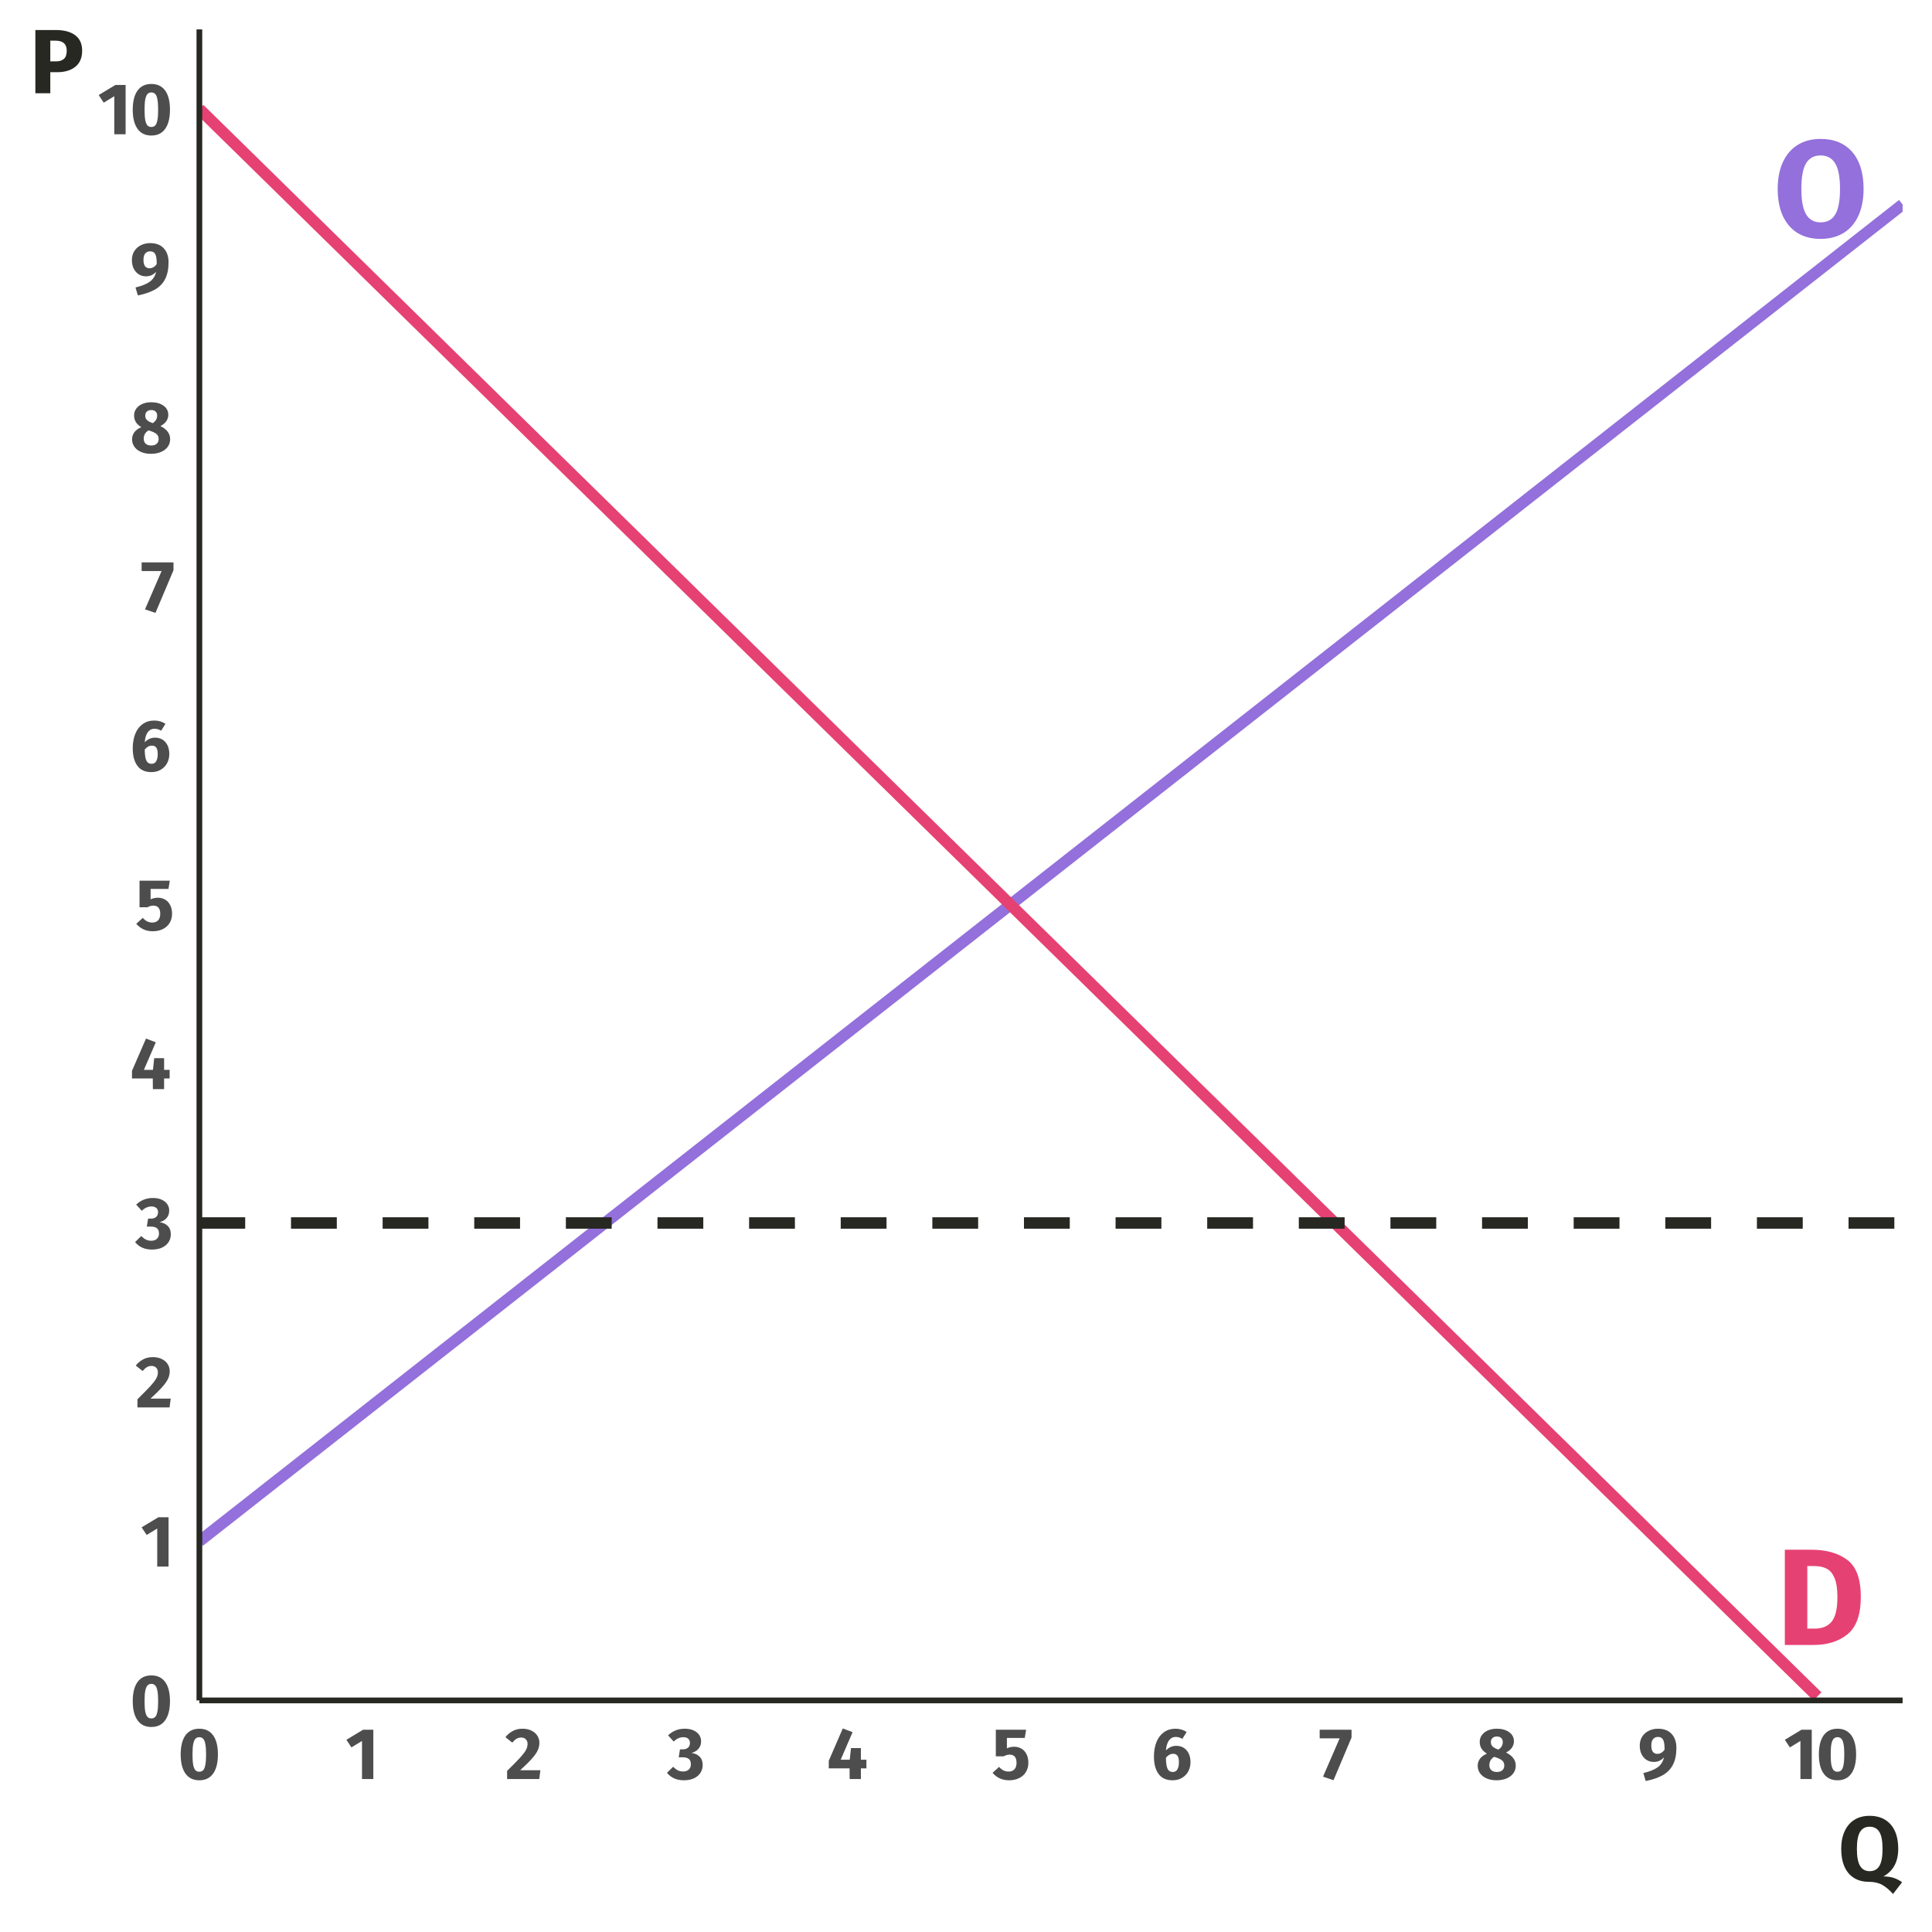
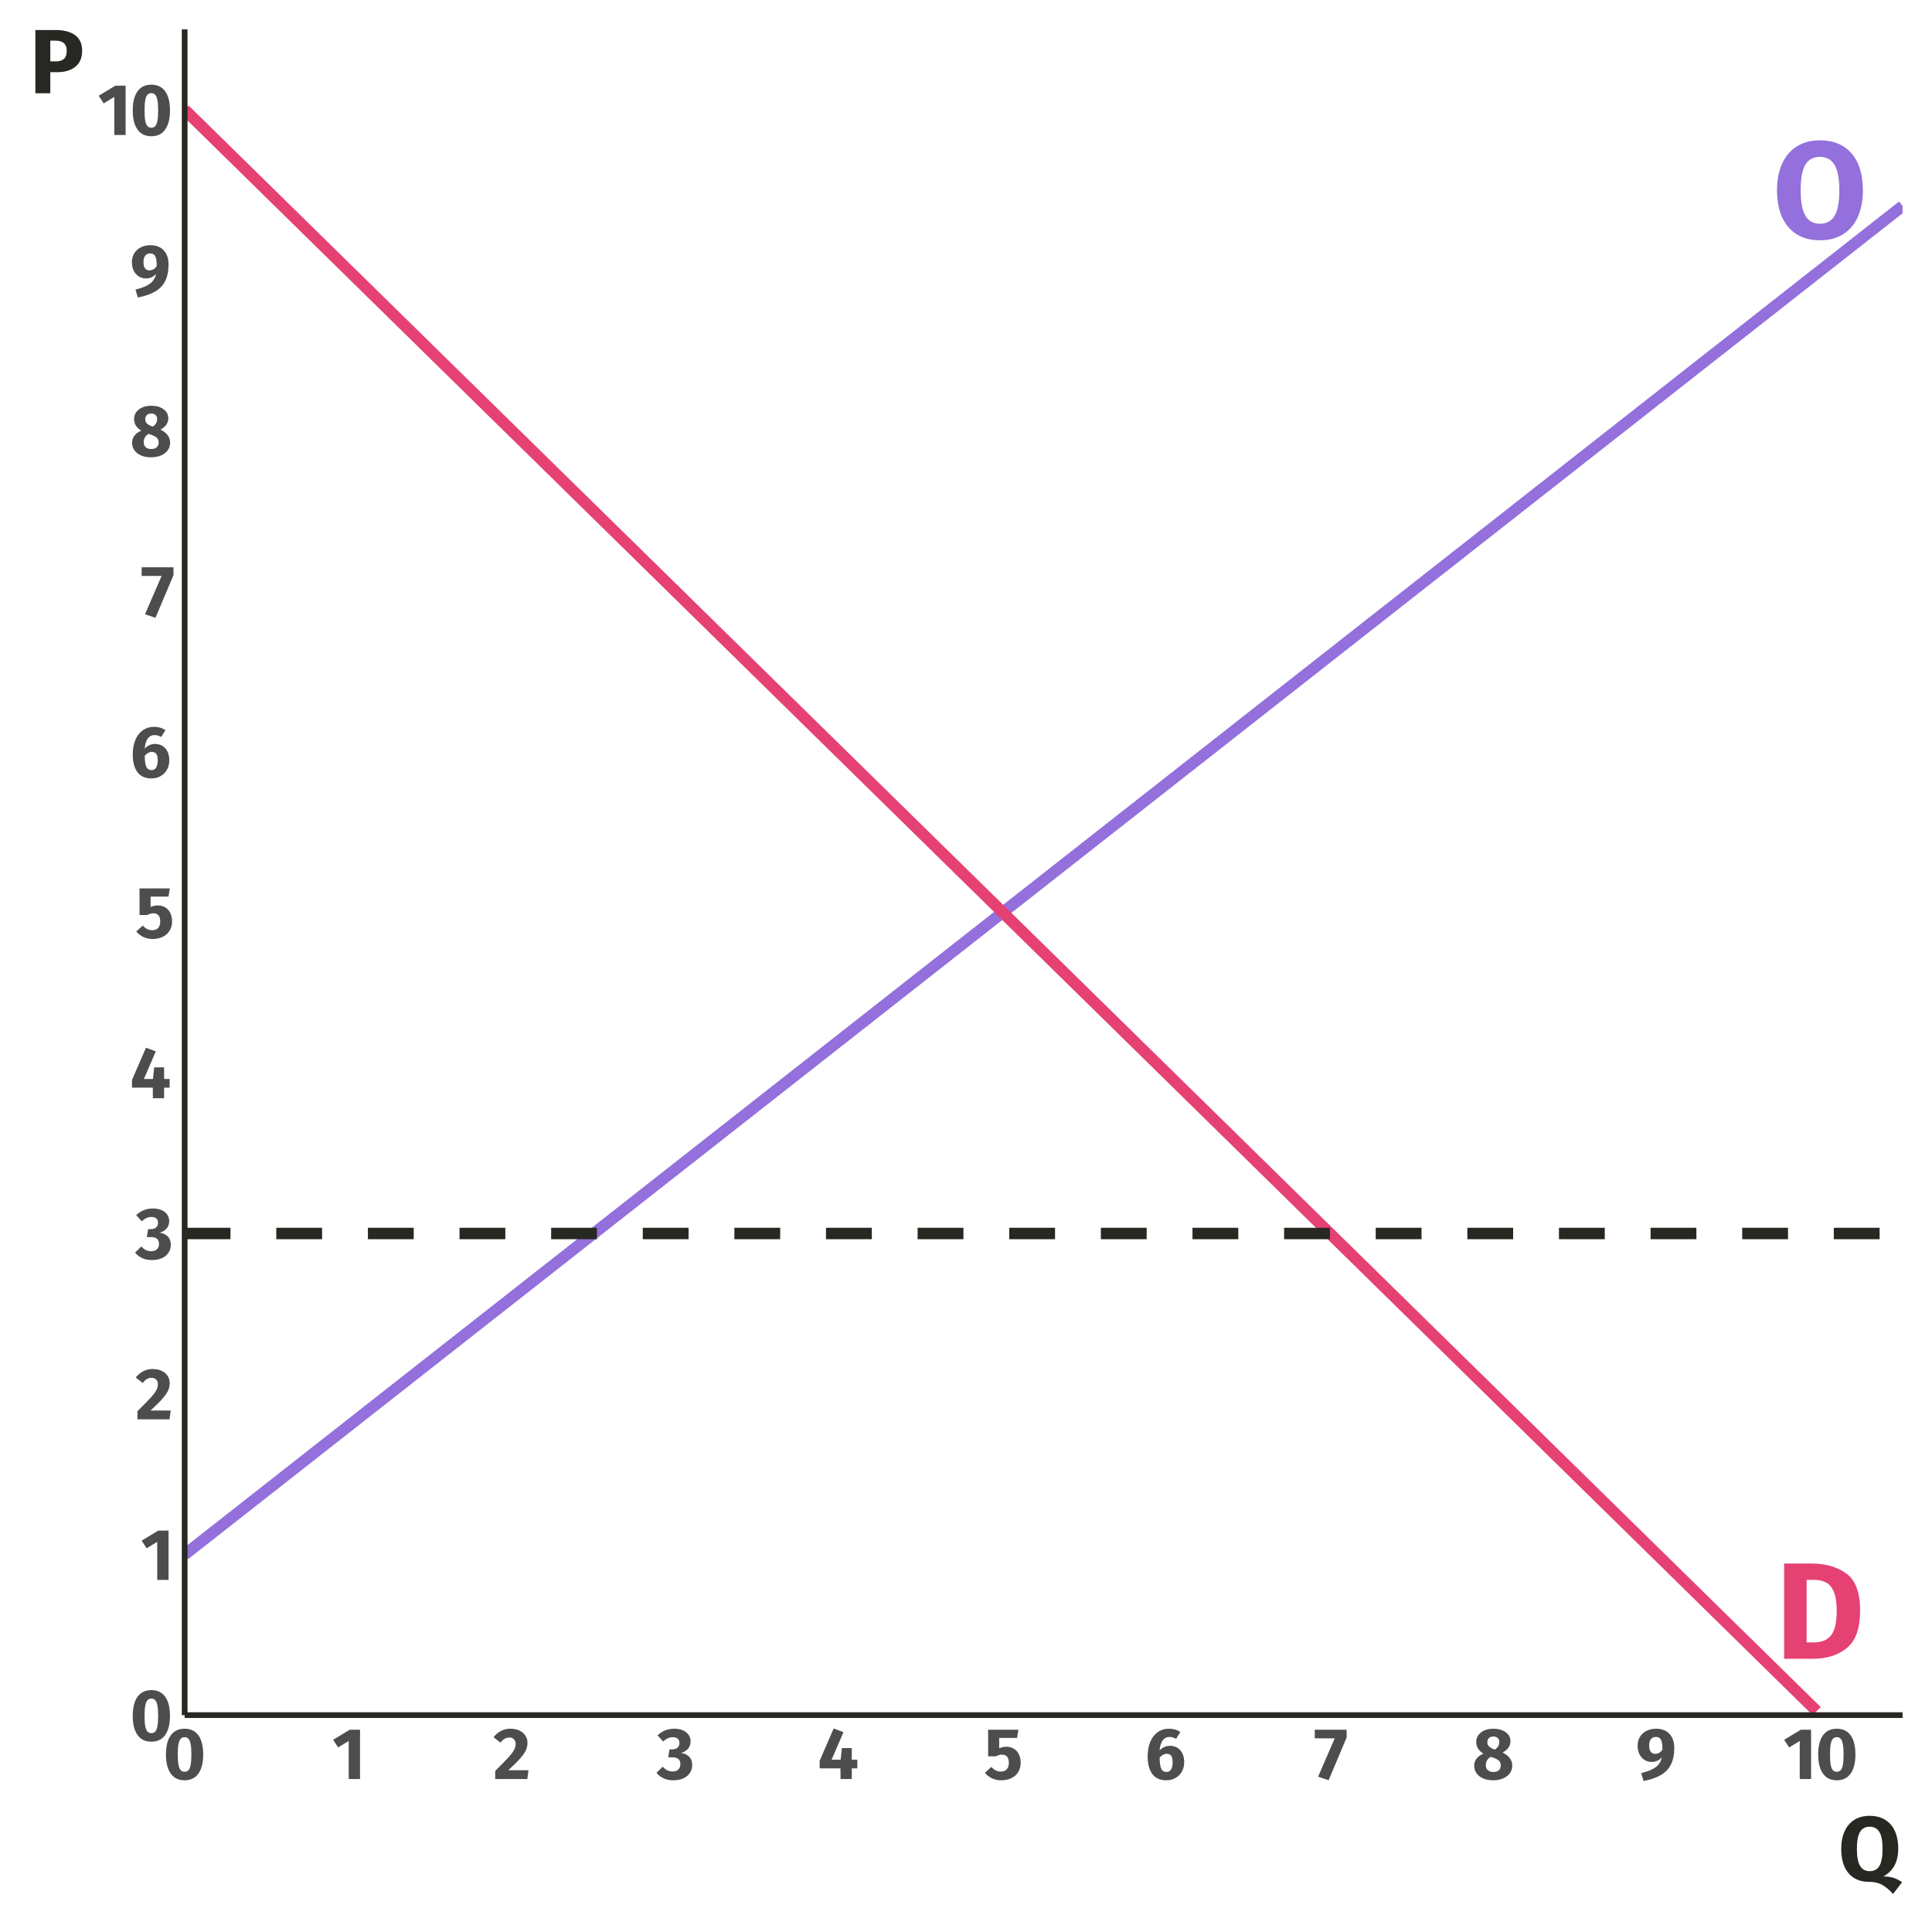
<svg xmlns="http://www.w3.org/2000/svg" xmlns:xlink="http://www.w3.org/1999/xlink" width="360" height="360" viewBox="0 0 360 360">
  <defs>
    <g>
      <g id="glyph-0-0">
        <path d="M 13.906 8.969 L 3.156 8.969 L 3.156 -26.891 L 13.906 -26.891 Z M 4.562 -25.562 L 4.562 7.625 L 12.516 7.625 L 12.516 -25.562 Z M 8.297 -11.547 C 9.316 -11.547 10.047 -11.27 10.484 -10.719 C 10.922 -10.176 11.141 -9.473 11.141 -8.609 C 11.141 -7.703 10.945 -7 10.562 -6.5 C 10.176 -6.008 9.555 -5.703 8.703 -5.578 L 8.703 -4.438 C 8.703 -4.25 8.641 -4.098 8.516 -3.984 C 8.391 -3.867 8.238 -3.812 8.062 -3.812 C 7.895 -3.812 7.742 -3.867 7.609 -3.984 C 7.484 -4.098 7.422 -4.25 7.422 -4.438 L 7.422 -6.578 C 8.328 -6.629 8.941 -6.797 9.266 -7.078 C 9.586 -7.359 9.75 -7.848 9.75 -8.547 C 9.75 -9.117 9.641 -9.555 9.422 -9.859 C 9.203 -10.172 8.789 -10.328 8.188 -10.328 C 7.695 -10.328 7.254 -10.227 6.859 -10.031 C 6.723 -9.988 6.613 -9.969 6.531 -9.969 C 6.344 -9.969 6.191 -10.02 6.078 -10.125 C 5.973 -10.238 5.922 -10.379 5.922 -10.547 C 5.922 -10.867 6.172 -11.113 6.672 -11.281 C 7.172 -11.457 7.711 -11.547 8.297 -11.547 Z M 8.062 -3.078 C 8.32 -3.078 8.535 -2.988 8.703 -2.812 C 8.879 -2.645 8.969 -2.43 8.969 -2.172 C 8.969 -1.898 8.879 -1.676 8.703 -1.5 C 8.535 -1.32 8.32 -1.234 8.062 -1.234 C 7.812 -1.234 7.598 -1.32 7.422 -1.5 C 7.254 -1.676 7.172 -1.898 7.172 -2.172 C 7.172 -2.43 7.254 -2.645 7.422 -2.812 C 7.598 -2.988 7.812 -3.078 8.062 -3.078 Z M 8.062 -3.078 " />
      </g>
      <g id="glyph-0-1">
        <path d="M 8.828 -18.188 C 11.359 -18.188 13.328 -17.375 14.734 -15.75 C 16.141 -14.125 16.844 -11.836 16.844 -8.891 C 16.844 -6.961 16.523 -5.297 15.891 -3.891 C 15.254 -2.492 14.332 -1.422 13.125 -0.672 C 11.914 0.066 10.484 0.438 8.828 0.438 C 7.172 0.438 5.742 0.07 4.547 -0.656 C 3.359 -1.395 2.441 -2.457 1.797 -3.844 C 1.16 -5.238 0.844 -6.922 0.844 -8.891 C 0.844 -10.797 1.16 -12.445 1.797 -13.844 C 2.441 -15.25 3.359 -16.32 4.547 -17.062 C 5.742 -17.812 7.172 -18.188 8.828 -18.188 Z M 8.828 -15.109 C 7.617 -15.109 6.719 -14.617 6.125 -13.641 C 5.539 -12.66 5.25 -11.078 5.25 -8.891 C 5.25 -6.703 5.547 -5.113 6.141 -4.125 C 6.742 -3.133 7.641 -2.641 8.828 -2.641 C 10.055 -2.641 10.969 -3.129 11.562 -4.109 C 12.156 -5.086 12.453 -6.68 12.453 -8.891 C 12.453 -11.086 12.148 -12.672 11.547 -13.641 C 10.953 -14.617 10.047 -15.109 8.828 -15.109 Z M 8.828 -15.109 " />
      </g>
      <g id="glyph-0-2">
        <path d="M 6.609 -17.75 C 9.391 -17.75 11.617 -17.117 13.297 -15.859 C 14.984 -14.609 15.828 -12.312 15.828 -8.969 C 15.828 -5.664 15.004 -3.344 13.359 -2 C 11.723 -0.664 9.598 0 6.984 0 L 1.672 0 L 1.672 -17.75 Z M 5.859 -14.703 L 5.859 -3.047 L 7.25 -3.047 C 8.633 -3.047 9.68 -3.477 10.391 -4.344 C 11.109 -5.207 11.469 -6.75 11.469 -8.969 C 11.469 -10.488 11.285 -11.664 10.922 -12.5 C 10.566 -13.332 10.082 -13.906 9.469 -14.219 C 8.852 -14.539 8.098 -14.703 7.203 -14.703 Z M 5.859 -14.703 " />
      </g>
      <g id="glyph-1-0">
        <path d="M 7.375 4.75 L 1.672 4.75 L 1.672 -14.266 L 7.375 -14.266 Z M 2.422 -13.562 L 2.422 4.047 L 6.641 4.047 L 6.641 -13.562 Z M 4.406 -6.125 C 4.945 -6.125 5.332 -5.977 5.562 -5.688 C 5.789 -5.406 5.906 -5.031 5.906 -4.562 C 5.906 -4.082 5.801 -3.711 5.594 -3.453 C 5.395 -3.191 5.07 -3.031 4.625 -2.969 L 4.625 -2.359 C 4.625 -2.254 4.586 -2.172 4.516 -2.109 C 4.453 -2.055 4.375 -2.031 4.281 -2.031 C 4.188 -2.031 4.102 -2.055 4.031 -2.109 C 3.969 -2.172 3.938 -2.254 3.938 -2.359 L 3.938 -3.5 C 4.414 -3.52 4.738 -3.602 4.906 -3.75 C 5.082 -3.906 5.172 -4.172 5.172 -4.547 C 5.172 -4.836 5.113 -5.066 5 -5.234 C 4.883 -5.398 4.664 -5.484 4.344 -5.484 C 4.082 -5.484 3.848 -5.43 3.641 -5.328 C 3.566 -5.297 3.508 -5.281 3.469 -5.281 C 3.363 -5.281 3.281 -5.312 3.219 -5.375 C 3.164 -5.438 3.141 -5.508 3.141 -5.594 C 3.141 -5.77 3.27 -5.898 3.531 -5.984 C 3.801 -6.078 4.094 -6.125 4.406 -6.125 Z M 4.281 -1.625 C 4.414 -1.625 4.523 -1.578 4.609 -1.484 C 4.703 -1.398 4.75 -1.289 4.75 -1.156 C 4.75 -1.008 4.703 -0.891 4.609 -0.797 C 4.523 -0.703 4.414 -0.656 4.281 -0.656 C 4.145 -0.656 4.031 -0.703 3.938 -0.797 C 3.852 -0.891 3.812 -1.008 3.812 -1.156 C 3.812 -1.289 3.852 -1.398 3.938 -1.484 C 4.031 -1.578 4.145 -1.625 4.281 -1.625 Z M 4.281 -1.625 " />
      </g>
      <g id="glyph-1-1">
        <path d="M 3.984 -9.375 C 5.109 -9.375 5.969 -8.961 6.562 -8.141 C 7.156 -7.316 7.453 -6.129 7.453 -4.578 C 7.453 -3.035 7.156 -1.848 6.562 -1.016 C 5.969 -0.18 5.109 0.234 3.984 0.234 C 2.859 0.234 2 -0.18 1.406 -1.016 C 0.812 -1.848 0.516 -3.035 0.516 -4.578 C 0.516 -6.129 0.812 -7.316 1.406 -8.141 C 2 -8.961 2.859 -9.375 3.984 -9.375 Z M 3.984 -7.797 C 3.672 -7.797 3.426 -7.691 3.25 -7.484 C 3.07 -7.285 2.938 -6.953 2.844 -6.484 C 2.758 -6.023 2.719 -5.391 2.719 -4.578 C 2.719 -3.766 2.758 -3.125 2.844 -2.656 C 2.938 -2.188 3.07 -1.852 3.25 -1.656 C 3.426 -1.457 3.672 -1.359 3.984 -1.359 C 4.285 -1.359 4.523 -1.453 4.703 -1.641 C 4.891 -1.836 5.023 -2.172 5.109 -2.641 C 5.203 -3.109 5.25 -3.754 5.25 -4.578 C 5.25 -5.398 5.203 -6.047 5.109 -6.516 C 5.023 -6.984 4.891 -7.312 4.703 -7.5 C 4.523 -7.695 4.285 -7.797 3.984 -7.797 Z M 3.984 -7.797 " />
      </g>
      <g id="glyph-1-2">
        <path d="M 5.188 0 L 3.078 0 L 3.078 -7.094 L 1.109 -5.891 L 0.172 -7.312 L 3.281 -9.188 L 5.188 -9.188 Z M 5.188 0 " />
      </g>
      <g id="glyph-1-3">
        <path d="M 3.234 -9.375 C 3.898 -9.375 4.469 -9.254 4.938 -9.016 C 5.414 -8.785 5.781 -8.469 6.031 -8.062 C 6.281 -7.664 6.406 -7.227 6.406 -6.75 C 6.406 -6.258 6.301 -5.789 6.094 -5.344 C 5.895 -4.906 5.539 -4.398 5.031 -3.828 C 4.531 -3.254 3.797 -2.523 2.828 -1.641 L 6.594 -1.641 L 6.375 0 L 0.391 0 L 0.391 -1.516 C 1.504 -2.617 2.316 -3.445 2.828 -4 C 3.336 -4.562 3.691 -5.023 3.891 -5.391 C 4.098 -5.766 4.203 -6.145 4.203 -6.531 C 4.203 -6.906 4.094 -7.195 3.875 -7.406 C 3.664 -7.625 3.379 -7.734 3.016 -7.734 C 2.691 -7.734 2.398 -7.656 2.141 -7.5 C 1.891 -7.352 1.629 -7.113 1.359 -6.781 L 0.078 -7.797 C 0.461 -8.285 0.922 -8.672 1.453 -8.953 C 1.984 -9.234 2.578 -9.375 3.234 -9.375 Z M 3.234 -9.375 " />
      </g>
      <g id="glyph-1-4">
-         <path d="M 3.25 -9.375 C 3.895 -9.375 4.445 -9.27 4.906 -9.062 C 5.363 -8.852 5.711 -8.57 5.953 -8.219 C 6.191 -7.863 6.312 -7.473 6.312 -7.047 C 6.312 -6.492 6.156 -6.031 5.844 -5.656 C 5.531 -5.281 5.086 -5.016 4.516 -4.859 C 5.129 -4.785 5.629 -4.562 6.016 -4.188 C 6.41 -3.812 6.609 -3.281 6.609 -2.594 C 6.609 -2.082 6.473 -1.609 6.203 -1.172 C 5.93 -0.742 5.531 -0.398 5 -0.141 C 4.469 0.109 3.832 0.234 3.094 0.234 C 1.758 0.234 0.711 -0.227 -0.047 -1.156 L 1.094 -2.281 C 1.406 -1.977 1.707 -1.754 2 -1.609 C 2.301 -1.473 2.629 -1.406 2.984 -1.406 C 3.398 -1.406 3.738 -1.52 4 -1.75 C 4.27 -1.988 4.406 -2.316 4.406 -2.734 C 4.406 -3.203 4.281 -3.535 4.031 -3.734 C 3.781 -3.941 3.406 -4.047 2.906 -4.047 L 2.141 -4.047 L 2.375 -5.531 L 2.906 -5.531 C 3.312 -5.531 3.633 -5.633 3.875 -5.844 C 4.113 -6.051 4.234 -6.348 4.234 -6.734 C 4.234 -7.066 4.125 -7.328 3.906 -7.516 C 3.688 -7.703 3.383 -7.797 3 -7.797 C 2.352 -7.797 1.754 -7.523 1.203 -6.984 L 0.156 -8.141 C 1.02 -8.961 2.051 -9.375 3.25 -9.375 Z M 3.25 -9.375 " />
+         <path d="M 3.25 -9.375 C 3.895 -9.375 4.445 -9.27 4.906 -9.062 C 5.363 -8.852 5.711 -8.57 5.953 -8.219 C 6.191 -7.863 6.312 -7.473 6.312 -7.047 C 6.312 -6.492 6.156 -6.031 5.844 -5.656 C 5.531 -5.281 5.086 -5.016 4.516 -4.859 C 5.129 -4.785 5.629 -4.562 6.016 -4.188 C 6.41 -3.812 6.609 -3.281 6.609 -2.594 C 6.609 -2.082 6.473 -1.609 6.203 -1.172 C 5.93 -0.742 5.531 -0.398 5 -0.141 C 4.469 0.105 3.832 0.234 3.094 0.234 C 1.758 0.234 0.711 -0.227 -0.047 -1.156 L 1.094 -2.281 C 1.406 -1.977 1.707 -1.754 2 -1.609 C 2.301 -1.473 2.629 -1.406 2.984 -1.406 C 3.398 -1.406 3.738 -1.52 4 -1.75 C 4.27 -1.988 4.406 -2.316 4.406 -2.734 C 4.406 -3.203 4.281 -3.535 4.031 -3.734 C 3.781 -3.941 3.406 -4.047 2.906 -4.047 L 2.141 -4.047 L 2.375 -5.531 L 2.906 -5.531 C 3.312 -5.531 3.633 -5.633 3.875 -5.844 C 4.113 -6.051 4.234 -6.348 4.234 -6.734 C 4.234 -7.066 4.125 -7.328 3.906 -7.516 C 3.688 -7.703 3.383 -7.797 3 -7.797 C 2.352 -7.797 1.754 -7.523 1.203 -6.984 L 0.156 -8.141 C 1.02 -8.961 2.051 -9.375 3.25 -9.375 Z M 3.25 -9.375 " />
      </g>
      <g id="glyph-1-5">
        <path d="M 7.391 -1.984 L 6.359 -1.984 L 6.359 0 L 4.266 0 L 4.25 -1.984 L 0.375 -1.984 L 0.375 -3.406 L 2.984 -9.422 L 4.812 -8.734 L 2.594 -3.594 L 4.281 -3.594 L 4.516 -5.766 L 6.359 -5.766 L 6.359 -3.594 L 7.391 -3.594 Z M 7.391 -1.984 " />
      </g>
      <g id="glyph-1-6">
        <path d="M 6.172 -7.656 L 2.844 -7.656 L 2.844 -5.719 C 3.27 -5.914 3.723 -6.016 4.203 -6.016 C 4.711 -6.016 5.164 -5.895 5.562 -5.656 C 5.957 -5.426 6.27 -5.082 6.5 -4.625 C 6.727 -4.176 6.844 -3.645 6.844 -3.031 C 6.844 -2.383 6.691 -1.812 6.391 -1.312 C 6.098 -0.82 5.676 -0.441 5.125 -0.172 C 4.582 0.098 3.953 0.234 3.234 0.234 C 1.992 0.234 0.973 -0.227 0.172 -1.156 L 1.391 -2.266 C 1.879 -1.68 2.469 -1.391 3.156 -1.391 C 3.625 -1.391 3.988 -1.531 4.25 -1.812 C 4.508 -2.094 4.641 -2.492 4.641 -3.016 C 4.641 -4.035 4.207 -4.547 3.344 -4.547 C 3.164 -4.547 2.988 -4.52 2.812 -4.469 C 2.645 -4.426 2.457 -4.348 2.25 -4.234 L 0.781 -4.234 L 0.781 -9.188 L 6.422 -9.188 Z M 6.172 -7.656 " />
      </g>
      <g id="glyph-1-7">
        <path d="M 4.688 -6.188 C 5.195 -6.188 5.648 -6.066 6.047 -5.828 C 6.441 -5.586 6.754 -5.238 6.984 -4.781 C 7.211 -4.32 7.328 -3.773 7.328 -3.141 C 7.328 -2.516 7.191 -1.945 6.922 -1.438 C 6.648 -0.926 6.258 -0.52 5.75 -0.219 C 5.25 0.082 4.664 0.234 4 0.234 C 2.82 0.234 1.945 -0.16 1.375 -0.953 C 0.801 -1.742 0.516 -2.828 0.516 -4.203 C 0.516 -5.234 0.676 -6.141 1 -6.922 C 1.32 -7.703 1.785 -8.305 2.391 -8.734 C 2.992 -9.16 3.703 -9.375 4.516 -9.375 C 5.305 -9.375 6.004 -9.172 6.609 -8.766 L 5.812 -7.484 C 5.406 -7.723 4.988 -7.844 4.562 -7.844 C 4.051 -7.844 3.633 -7.625 3.312 -7.188 C 3 -6.75 2.812 -6.129 2.75 -5.328 C 3.289 -5.898 3.938 -6.188 4.688 -6.188 Z M 4.031 -1.312 C 4.406 -1.312 4.688 -1.469 4.875 -1.781 C 5.07 -2.102 5.172 -2.547 5.172 -3.109 C 5.172 -3.68 5.082 -4.086 4.906 -4.328 C 4.727 -4.578 4.457 -4.703 4.094 -4.703 C 3.602 -4.703 3.156 -4.461 2.75 -3.984 C 2.758 -3.016 2.859 -2.328 3.047 -1.922 C 3.242 -1.516 3.57 -1.312 4.031 -1.312 Z M 4.031 -1.312 " />
      </g>
      <g id="glyph-1-8">
        <path d="M 6.109 -7.734 L 2.75 0.219 L 0.797 -0.438 L 3.891 -7.578 L 0.172 -7.578 L 0.172 -9.188 L 6.109 -9.188 Z M 6.109 -7.734 " />
      </g>
      <g id="glyph-1-9">
        <path d="M 5.672 -4.938 C 6.285 -4.633 6.738 -4.281 7.031 -3.875 C 7.332 -3.477 7.484 -3.016 7.484 -2.484 C 7.484 -1.984 7.344 -1.523 7.062 -1.109 C 6.781 -0.703 6.363 -0.375 5.812 -0.125 C 5.27 0.113 4.633 0.234 3.906 0.234 C 3.188 0.234 2.562 0.113 2.031 -0.125 C 1.5 -0.363 1.094 -0.688 0.812 -1.094 C 0.531 -1.5 0.391 -1.953 0.391 -2.453 C 0.391 -3.473 0.961 -4.234 2.109 -4.734 C 1.211 -5.266 0.766 -5.988 0.766 -6.906 C 0.766 -7.395 0.898 -7.82 1.172 -8.188 C 1.441 -8.562 1.816 -8.852 2.297 -9.062 C 2.785 -9.27 3.336 -9.375 3.953 -9.375 C 4.891 -9.375 5.656 -9.16 6.25 -8.734 C 6.844 -8.316 7.141 -7.742 7.141 -7.016 C 7.141 -6.609 7.02 -6.223 6.781 -5.859 C 6.539 -5.504 6.172 -5.195 5.672 -4.938 Z M 3.969 -7.922 C 3.625 -7.922 3.348 -7.828 3.141 -7.641 C 2.941 -7.461 2.844 -7.207 2.844 -6.875 C 2.844 -6.57 2.93 -6.32 3.109 -6.125 C 3.285 -5.926 3.566 -5.75 3.953 -5.594 L 4.25 -5.484 C 4.551 -5.691 4.758 -5.906 4.875 -6.125 C 5 -6.344 5.062 -6.602 5.062 -6.906 C 5.062 -7.219 4.969 -7.461 4.781 -7.641 C 4.594 -7.828 4.32 -7.922 3.969 -7.922 Z M 3.969 -1.312 C 4.406 -1.312 4.742 -1.422 4.984 -1.641 C 5.223 -1.859 5.344 -2.145 5.344 -2.5 C 5.344 -2.875 5.238 -3.164 5.031 -3.375 C 4.82 -3.594 4.453 -3.797 3.922 -3.984 L 3.469 -4.141 C 2.863 -3.785 2.562 -3.258 2.562 -2.562 C 2.562 -2.176 2.688 -1.867 2.938 -1.641 C 3.188 -1.422 3.531 -1.312 3.969 -1.312 Z M 3.969 -1.312 " />
      </g>
      <g id="glyph-1-10">
        <path d="M 3.766 -9.375 C 4.867 -9.375 5.711 -9.051 6.297 -8.406 C 6.891 -7.758 7.188 -6.895 7.188 -5.812 C 7.188 -4.57 6.984 -3.547 6.578 -2.734 C 6.18 -1.922 5.566 -1.266 4.734 -0.766 C 3.898 -0.273 2.812 0.102 1.469 0.375 L 1.031 -1.109 C 2.227 -1.398 3.125 -1.766 3.719 -2.203 C 4.312 -2.641 4.695 -3.254 4.875 -4.047 C 4.383 -3.473 3.754 -3.188 2.984 -3.188 C 2.492 -3.188 2.051 -3.305 1.656 -3.547 C 1.258 -3.797 0.941 -4.148 0.703 -4.609 C 0.473 -5.066 0.359 -5.602 0.359 -6.219 C 0.359 -6.844 0.504 -7.395 0.797 -7.875 C 1.098 -8.352 1.508 -8.723 2.031 -8.984 C 2.551 -9.242 3.129 -9.375 3.766 -9.375 Z M 3.641 -4.688 C 3.898 -4.688 4.145 -4.754 4.375 -4.891 C 4.613 -5.023 4.816 -5.223 4.984 -5.484 C 4.992 -6.348 4.906 -6.957 4.719 -7.312 C 4.539 -7.664 4.223 -7.844 3.766 -7.844 C 3.379 -7.844 3.07 -7.707 2.844 -7.438 C 2.625 -7.176 2.516 -6.789 2.516 -6.281 C 2.516 -5.719 2.613 -5.312 2.812 -5.062 C 3.02 -4.812 3.297 -4.688 3.641 -4.688 Z M 3.641 -4.688 " />
      </g>
      <g id="glyph-2-0">
        <path d="M 9.234 5.953 L 2.094 5.953 L 2.094 -17.844 L 9.234 -17.844 Z M 3.031 -16.969 L 3.031 5.062 L 8.312 5.062 L 8.312 -16.969 Z M 5.516 -7.672 C 6.191 -7.672 6.672 -7.488 6.953 -7.125 C 7.242 -6.758 7.391 -6.289 7.391 -5.719 C 7.391 -5.113 7.258 -4.645 7 -4.312 C 6.75 -3.988 6.344 -3.785 5.781 -3.703 L 5.781 -2.938 C 5.781 -2.812 5.738 -2.711 5.656 -2.641 C 5.57 -2.566 5.473 -2.531 5.359 -2.531 C 5.242 -2.531 5.145 -2.566 5.062 -2.641 C 4.977 -2.711 4.938 -2.812 4.938 -2.938 L 4.938 -4.375 C 5.531 -4.406 5.938 -4.516 6.156 -4.703 C 6.375 -4.891 6.484 -5.211 6.484 -5.672 C 6.484 -6.047 6.406 -6.332 6.25 -6.531 C 6.102 -6.738 5.832 -6.844 5.438 -6.844 C 5.113 -6.844 4.82 -6.781 4.562 -6.656 C 4.469 -6.625 4.391 -6.609 4.328 -6.609 C 4.203 -6.609 4.102 -6.645 4.031 -6.719 C 3.957 -6.789 3.922 -6.883 3.922 -7 C 3.922 -7.219 4.086 -7.383 4.422 -7.5 C 4.766 -7.613 5.129 -7.672 5.516 -7.672 Z M 5.359 -2.047 C 5.523 -2.047 5.664 -1.988 5.781 -1.875 C 5.895 -1.758 5.953 -1.613 5.953 -1.438 C 5.953 -1.258 5.895 -1.109 5.781 -0.984 C 5.664 -0.867 5.523 -0.812 5.359 -0.812 C 5.18 -0.812 5.035 -0.867 4.922 -0.984 C 4.816 -1.109 4.766 -1.258 4.766 -1.438 C 4.766 -1.613 4.816 -1.758 4.922 -1.875 C 5.035 -1.988 5.18 -2.047 5.359 -2.047 Z M 5.359 -2.047 " />
      </g>
      <g id="glyph-2-1">
        <path d="M 8.422 -0.766 C 9.148 -0.766 9.785 -0.676 10.328 -0.5 C 10.879 -0.32 11.406 -0.051 11.906 0.312 L 10.219 2.5 C 9.57 1.77 8.906 1.207 8.219 0.812 C 7.539 0.426 6.695 0.234 5.688 0.234 C 4.633 0.234 3.723 -0.004 2.953 -0.484 C 2.18 -0.961 1.586 -1.66 1.172 -2.578 C 0.766 -3.504 0.562 -4.613 0.562 -5.906 C 0.562 -7.164 0.773 -8.258 1.203 -9.188 C 1.629 -10.125 2.238 -10.836 3.031 -11.328 C 3.82 -11.816 4.766 -12.062 5.859 -12.062 C 7.535 -12.062 8.844 -11.523 9.781 -10.453 C 10.719 -9.379 11.188 -7.863 11.188 -5.906 C 11.188 -3.5 10.266 -1.785 8.422 -0.766 Z M 3.484 -5.906 C 3.484 -4.445 3.68 -3.391 4.078 -2.734 C 4.473 -2.078 5.066 -1.75 5.859 -1.75 C 6.68 -1.75 7.285 -2.07 7.672 -2.719 C 8.066 -3.375 8.266 -4.438 8.266 -5.906 C 8.266 -7.363 8.066 -8.414 7.672 -9.062 C 7.273 -9.707 6.672 -10.031 5.859 -10.031 C 5.055 -10.031 4.457 -9.703 4.062 -9.047 C 3.676 -8.398 3.484 -7.352 3.484 -5.906 Z M 3.484 -5.906 " />
      </g>
      <g id="glyph-2-2">
        <path d="M 4.906 -11.781 C 6.457 -11.781 7.664 -11.457 8.531 -10.812 C 9.395 -10.164 9.828 -9.207 9.828 -7.938 C 9.828 -6.613 9.406 -5.613 8.562 -4.938 C 7.719 -4.258 6.586 -3.922 5.172 -3.922 L 3.891 -3.922 L 3.891 0 L 1.109 0 L 1.109 -11.781 Z M 4.938 -5.938 C 5.594 -5.938 6.094 -6.094 6.438 -6.406 C 6.781 -6.719 6.953 -7.227 6.953 -7.938 C 6.953 -9.176 6.258 -9.797 4.875 -9.797 L 3.891 -9.797 L 3.891 -5.938 Z M 4.938 -5.938 " />
      </g>
    </g>
    <clipPath id="clip-0">
-       <path clip-rule="nonzero" d="M 37.152 37 L 354.523 37 L 354.523 289 L 37.152 289 Z M 37.152 37 " />
+       <path clip-rule="nonzero" d="M 34.41 37 L 354.52 37 L 354.52 291 L 34.41 291 Z M 34.41 37 " />
    </clipPath>
    <clipPath id="clip-1">
-       <path clip-rule="nonzero" d="M 37.152 19 L 340 19 L 340 316.852 L 37.152 316.852 Z M 37.152 19 " />
+       <path clip-rule="nonzero" d="M 34.41 19 L 340 19 L 340 319.59 L 34.41 319.59 Z M 34.41 19 " />
    </clipPath>
    <clipPath id="clip-2">
-       <path clip-rule="nonzero" d="M 37.152 226 L 354.523 226 L 354.523 229 L 37.152 229 Z M 37.152 226 " />
+       <path clip-rule="nonzero" d="M 34.41 228 L 354.52 228 L 354.52 231 L 34.41 231 Z M 34.41 228 " />
    </clipPath>
  </defs>
  <rect x="-36" y="-36" width="432" height="432" fill="rgb(100%, 100%, 100%)" fill-opacity="1" />
  <g clip-path="url(#clip-0)">
-     <path fill="none" stroke-width="2.134" stroke-linecap="butt" stroke-linejoin="round" stroke="rgb(57.647%, 43.922%, 85.882%)" stroke-opacity="1" stroke-miterlimit="10" d="M 37.152 287.195 L 40.324 284.703 L 43.5 282.215 L 49.844 277.23 L 53.02 274.742 L 56.191 272.25 L 59.367 269.758 L 62.539 267.266 L 65.715 264.777 L 68.887 262.285 L 72.062 259.793 L 75.234 257.305 L 78.41 254.812 L 81.582 252.32 L 84.758 249.832 L 87.93 247.34 L 91.105 244.848 L 94.277 242.359 L 97.449 239.867 L 100.625 237.375 L 103.797 234.887 L 106.973 232.395 L 110.145 229.902 L 113.32 227.41 L 116.492 224.922 L 119.668 222.43 L 122.84 219.938 L 126.016 217.449 L 129.188 214.957 L 132.363 212.465 L 135.535 209.977 L 138.711 207.484 L 141.883 204.992 L 145.055 202.504 L 148.23 200.012 L 151.402 197.52 L 154.578 195.031 L 157.75 192.539 L 160.926 190.047 L 164.098 187.559 L 167.273 185.066 L 170.445 182.574 L 173.621 180.082 L 176.793 177.594 L 179.969 175.102 L 183.141 172.609 L 186.316 170.121 L 192.66 165.137 L 195.836 162.648 L 199.008 160.156 L 202.184 157.664 L 205.355 155.176 L 208.531 152.684 L 211.703 150.191 L 214.879 147.703 L 218.051 145.211 L 221.227 142.719 L 224.398 140.227 L 227.574 137.738 L 230.746 135.246 L 233.922 132.754 L 237.094 130.266 L 240.266 127.773 L 243.441 125.281 L 246.613 122.793 L 249.789 120.301 L 252.961 117.809 L 256.137 115.32 L 259.309 112.828 L 262.484 110.336 L 265.656 107.848 L 268.832 105.355 L 272.004 102.863 L 275.18 100.375 L 278.352 97.883 L 281.527 95.391 L 284.699 92.898 L 287.871 90.41 L 291.047 87.918 L 294.219 85.426 L 297.395 82.938 L 300.566 80.445 L 303.742 77.953 L 306.914 75.465 L 310.09 72.973 L 313.262 70.48 L 316.438 67.992 L 319.609 65.5 L 322.785 63.008 L 325.957 60.52 L 329.133 58.027 L 335.477 53.043 L 338.652 50.555 L 341.824 48.062 L 345 45.57 L 348.172 43.082 L 351.348 40.59 L 354.52 38.098 " />
+     <path fill="none" stroke-width="2.134" stroke-linecap="butt" stroke-linejoin="round" stroke="rgb(57.647%, 43.922%, 85.882%)" stroke-opacity="1" stroke-miterlimit="10" d="M 34.41 289.676 L 37.613 287.16 L 40.812 284.648 L 44.016 282.137 L 47.215 279.621 L 50.418 277.109 L 53.617 274.598 L 56.82 272.082 L 60.02 269.57 L 63.223 267.059 L 66.422 264.547 L 69.621 262.031 L 72.824 259.52 L 76.023 257.008 L 79.227 254.492 L 82.426 251.98 L 85.629 249.469 L 88.828 246.953 L 92.031 244.441 L 95.23 241.93 L 98.434 239.418 L 101.633 236.902 L 104.836 234.391 L 108.035 231.879 L 111.238 229.363 L 114.438 226.852 L 117.641 224.34 L 120.84 221.824 L 124.043 219.312 L 127.242 216.801 L 130.445 214.289 L 133.645 211.773 L 136.848 209.262 L 140.047 206.75 L 143.25 204.234 L 146.449 201.723 L 149.652 199.211 L 152.852 196.699 L 156.051 194.184 L 159.254 191.672 L 162.453 189.16 L 165.656 186.645 L 168.855 184.133 L 172.059 181.621 L 175.258 179.105 L 178.461 176.594 L 181.66 174.082 L 184.863 171.57 L 188.062 169.055 L 191.266 166.543 L 194.465 164.031 L 197.668 161.516 L 200.867 159.004 L 204.07 156.492 L 207.27 153.977 L 210.473 151.465 L 213.672 148.953 L 216.875 146.441 L 220.074 143.926 L 223.277 141.414 L 226.477 138.902 L 229.68 136.387 L 236.078 131.363 L 239.281 128.852 L 242.48 126.336 L 245.684 123.824 L 248.883 121.312 L 252.086 118.797 L 255.285 116.285 L 258.488 113.773 L 261.688 111.258 L 264.891 108.746 L 268.09 106.234 L 271.293 103.723 L 274.492 101.207 L 277.695 98.695 L 280.895 96.184 L 284.098 93.668 L 287.297 91.156 L 290.5 88.645 L 293.699 86.129 L 296.902 83.617 L 300.102 81.105 L 303.305 78.594 L 306.504 76.078 L 309.707 73.566 L 312.906 71.055 L 316.105 68.539 L 319.309 66.027 L 322.508 63.516 L 325.711 61.004 L 328.91 58.488 L 332.113 55.977 L 335.312 53.465 L 338.516 50.949 L 341.715 48.438 L 344.918 45.926 L 348.117 43.41 L 351.32 40.898 L 354.52 38.387 " />
  </g>
  <g fill="rgb(57.647%, 43.922%, 85.882%)" fill-opacity="1">
-     <use xlink:href="#glyph-0-1" x="330.406" y="44.075" />
+     <use xlink:href="#glyph-0-1" x="330.277" y="44.337" />
  </g>
  <g clip-path="url(#clip-1)">
-     <path fill="none" stroke-width="2.134" stroke-linecap="butt" stroke-linejoin="round" stroke="rgb(90.196%, 25.49%, 45.098%)" stroke-opacity="1" stroke-miterlimit="10" d="M 37.152 20.305 L 40.324 23.422 L 43.5 26.535 L 49.844 32.762 L 53.02 35.875 L 56.191 38.988 L 59.367 42.102 L 62.539 45.215 L 65.715 48.328 L 68.887 51.445 L 72.062 54.559 L 75.234 57.672 L 78.41 60.785 L 81.582 63.898 L 84.758 67.012 L 87.93 70.125 L 91.105 73.238 L 94.277 76.352 L 97.449 79.469 L 100.625 82.582 L 103.797 85.695 L 106.973 88.809 L 110.145 91.922 L 113.32 95.035 L 116.492 98.148 L 119.668 101.262 L 122.84 104.375 L 126.016 107.488 L 129.188 110.605 L 132.363 113.719 L 135.535 116.832 L 138.711 119.945 L 145.055 126.172 L 148.23 129.285 L 151.402 132.398 L 154.578 135.512 L 157.75 138.629 L 160.926 141.742 L 164.098 144.855 L 167.273 147.969 L 170.445 151.082 L 173.621 154.195 L 176.793 157.309 L 179.969 160.422 L 183.141 163.535 L 186.316 166.652 L 192.66 172.879 L 195.836 175.992 L 199.008 179.105 L 202.184 182.219 L 205.355 185.332 L 208.531 188.445 L 211.703 191.559 L 214.879 194.672 L 218.051 197.789 L 221.227 200.902 L 224.398 204.016 L 227.574 207.129 L 230.746 210.242 L 233.922 213.355 L 240.266 219.582 L 243.441 222.695 L 246.613 225.812 L 249.789 228.926 L 252.961 232.039 L 256.137 235.152 L 259.309 238.266 L 262.484 241.379 L 265.656 244.492 L 268.832 247.605 L 272.004 250.719 L 275.18 253.836 L 278.352 256.949 L 281.527 260.062 L 287.871 266.289 L 291.047 269.402 L 294.219 272.516 L 297.395 275.629 L 300.566 278.742 L 303.742 281.855 L 306.914 284.973 L 310.09 288.086 L 313.262 291.199 L 316.438 294.312 L 319.609 297.426 L 322.785 300.539 L 325.957 303.652 L 329.133 306.766 L 332.305 309.879 L 335.477 312.996 L 338.652 316.109 " />
+     <path fill="none" stroke-width="2.134" stroke-linecap="butt" stroke-linejoin="round" stroke="rgb(90.196%, 25.49%, 45.098%)" stroke-opacity="1" stroke-miterlimit="10" d="M 34.41 20.438 L 37.613 23.578 L 40.812 26.719 L 44.016 29.859 L 47.215 33 L 50.418 36.141 L 53.617 39.285 L 56.82 42.426 L 60.02 45.566 L 63.223 48.707 L 69.621 54.988 L 72.824 58.129 L 76.023 61.27 L 79.227 64.414 L 82.426 67.555 L 85.629 70.695 L 88.828 73.836 L 92.031 76.977 L 95.23 80.117 L 98.434 83.258 L 101.633 86.398 L 104.836 89.543 L 108.035 92.684 L 111.238 95.824 L 114.438 98.965 L 117.641 102.105 L 120.84 105.246 L 124.043 108.387 L 127.242 111.527 L 130.445 114.672 L 133.645 117.812 L 136.848 120.953 L 140.047 124.094 L 143.25 127.234 L 146.449 130.375 L 149.652 133.516 L 156.051 139.797 L 159.254 142.941 L 162.453 146.082 L 165.656 149.223 L 168.855 152.363 L 172.059 155.504 L 175.258 158.645 L 178.461 161.785 L 181.66 164.926 L 184.863 168.07 L 188.062 171.211 L 191.266 174.352 L 194.465 177.492 L 197.668 180.633 L 200.867 183.773 L 204.07 186.914 L 207.27 190.055 L 210.473 193.199 L 213.672 196.34 L 216.875 199.48 L 220.074 202.621 L 223.277 205.762 L 226.477 208.902 L 229.68 212.043 L 236.078 218.324 L 239.281 221.469 L 242.48 224.609 L 245.684 227.75 L 248.883 230.891 L 252.086 234.031 L 255.285 237.172 L 258.488 240.312 L 261.688 243.453 L 264.891 246.598 L 268.09 249.738 L 271.293 252.879 L 274.492 256.02 L 277.695 259.16 L 280.895 262.301 L 284.098 265.441 L 287.297 268.582 L 290.5 271.727 L 293.699 274.867 L 296.902 278.008 L 300.102 281.148 L 303.305 284.289 L 306.504 287.43 L 309.707 290.57 L 316.105 296.852 L 319.309 299.996 L 322.508 303.137 L 325.711 306.277 L 328.91 309.418 L 332.113 312.559 L 335.312 315.699 L 338.516 318.84 " />
  </g>
  <g fill="rgb(90.196%, 25.49%, 45.098%)" fill-opacity="1">
-     <use xlink:href="#glyph-0-2" x="330.906" y="306.517" />
+     <use xlink:href="#glyph-0-2" x="330.777" y="309.087" />
  </g>
  <g clip-path="url(#clip-2)">
-     <path fill="none" stroke-width="2.134" stroke-linecap="butt" stroke-linejoin="round" stroke="rgb(15.294%, 15.686%, 13.333%)" stroke-opacity="1" stroke-dasharray="8.536 8.536" stroke-miterlimit="10" d="M 37.152 227.887 L 354.52 227.887 " />
+     <path fill="none" stroke-width="2.134" stroke-linecap="butt" stroke-linejoin="round" stroke="rgb(15.294%, 15.686%, 13.333%)" stroke-opacity="1" stroke-dasharray="8.536 8.536" stroke-miterlimit="10" d="M 34.41 229.844 L 354.52 229.844 " />
  </g>
-   <path fill="none" stroke-width="1.067" stroke-linecap="butt" stroke-linejoin="round" stroke="rgb(15.294%, 15.686%, 13.333%)" stroke-opacity="1" stroke-miterlimit="10" d="M 37.152 316.848 L 37.152 5.48 " />
+   <path fill="none" stroke-width="1.067" stroke-linecap="butt" stroke-linejoin="round" stroke="rgb(15.294%, 15.686%, 13.333%)" stroke-opacity="1" stroke-miterlimit="10" d="M 34.41 319.59 L 34.41 5.48 " />
  <g fill="rgb(30.196%, 30.196%, 30.196%)" fill-opacity="1">
-     <use xlink:href="#glyph-1-1" x="24.219" y="321.562" />
+     <use xlink:href="#glyph-1-1" x="24.219" y="324.305" />
  </g>
  <g fill="rgb(30.196%, 30.196%, 30.196%)" fill-opacity="1">
-     <use xlink:href="#glyph-1-2" x="26.219" y="291.91" />
+     <use xlink:href="#glyph-1-2" x="26.219" y="294.391" />
  </g>
  <g fill="rgb(30.196%, 30.196%, 30.196%)" fill-opacity="1">
-     <use xlink:href="#glyph-1-3" x="25.219" y="262.254" />
+     <use xlink:href="#glyph-1-3" x="25.219" y="264.473" />
  </g>
  <g fill="rgb(30.196%, 30.196%, 30.196%)" fill-opacity="1">
-     <use xlink:href="#glyph-1-4" x="25.219" y="232.602" />
+     <use xlink:href="#glyph-1-4" x="25.219" y="234.559" />
  </g>
  <g fill="rgb(30.196%, 30.196%, 30.196%)" fill-opacity="1">
-     <use xlink:href="#glyph-1-5" x="24.219" y="202.945" />
+     <use xlink:href="#glyph-1-5" x="24.219" y="204.645" />
  </g>
  <g fill="rgb(30.196%, 30.196%, 30.196%)" fill-opacity="1">
-     <use xlink:href="#glyph-1-6" x="25.219" y="173.293" />
+     <use xlink:href="#glyph-1-6" x="25.219" y="174.727" />
  </g>
  <g fill="rgb(30.196%, 30.196%, 30.196%)" fill-opacity="1">
-     <use xlink:href="#glyph-1-7" x="24.219" y="143.637" />
+     <use xlink:href="#glyph-1-7" x="24.219" y="144.812" />
  </g>
  <g fill="rgb(30.196%, 30.196%, 30.196%)" fill-opacity="1">
-     <use xlink:href="#glyph-1-8" x="26.219" y="113.984" />
+     <use xlink:href="#glyph-1-8" x="26.219" y="114.898" />
  </g>
  <g fill="rgb(30.196%, 30.196%, 30.196%)" fill-opacity="1">
-     <use xlink:href="#glyph-1-9" x="24.219" y="84.328" />
+     <use xlink:href="#glyph-1-9" x="24.219" y="84.98" />
  </g>
  <g fill="rgb(30.196%, 30.196%, 30.196%)" fill-opacity="1">
-     <use xlink:href="#glyph-1-10" x="24.219" y="54.676" />
+     <use xlink:href="#glyph-1-10" x="24.219" y="55.066" />
  </g>
  <g fill="rgb(30.196%, 30.196%, 30.196%)" fill-opacity="1">
-     <use xlink:href="#glyph-1-2" x="18.219" y="25.02" />
-     <use xlink:href="#glyph-1-1" x="24.219" y="25.02" />
+     <use xlink:href="#glyph-1-2" x="18.219" y="25.152" />
+     <use xlink:href="#glyph-1-1" x="24.219" y="25.152" />
  </g>
-   <path fill="none" stroke-width="1.067" stroke-linecap="butt" stroke-linejoin="round" stroke="rgb(15.294%, 15.686%, 13.333%)" stroke-opacity="1" stroke-miterlimit="10" d="M 37.152 316.848 L 354.52 316.848 " />
+   <path fill="none" stroke-width="1.067" stroke-linecap="butt" stroke-linejoin="round" stroke="rgb(15.294%, 15.686%, 13.333%)" stroke-opacity="1" stroke-miterlimit="10" d="M 34.41 319.59 L 354.52 319.59 " />
  <g fill="rgb(30.196%, 30.196%, 30.196%)" fill-opacity="1">
-     <use xlink:href="#glyph-1-1" x="33.152" y="331.496" />
+     <use xlink:href="#glyph-1-1" x="30.41" y="331.496" />
  </g>
  <g fill="rgb(30.196%, 30.196%, 30.196%)" fill-opacity="1">
-     <use xlink:href="#glyph-1-2" x="64.375" y="331.496" />
+     <use xlink:href="#glyph-1-2" x="61.898" y="331.496" />
  </g>
  <g fill="rgb(30.196%, 30.196%, 30.196%)" fill-opacity="1">
-     <use xlink:href="#glyph-1-3" x="94.102" y="331.496" />
+     <use xlink:href="#glyph-1-3" x="91.883" y="331.496" />
  </g>
  <g fill="rgb(30.196%, 30.196%, 30.196%)" fill-opacity="1">
-     <use xlink:href="#glyph-1-4" x="124.328" y="331.496" />
+     <use xlink:href="#glyph-1-4" x="122.371" y="331.496" />
  </g>
  <g fill="rgb(30.196%, 30.196%, 30.196%)" fill-opacity="1">
-     <use xlink:href="#glyph-1-5" x="154.055" y="331.496" />
+     <use xlink:href="#glyph-1-5" x="152.359" y="331.496" />
  </g>
  <g fill="rgb(30.196%, 30.196%, 30.196%)" fill-opacity="1">
-     <use xlink:href="#glyph-1-6" x="184.777" y="331.496" />
+     <use xlink:href="#glyph-1-6" x="183.344" y="331.496" />
  </g>
  <g fill="rgb(30.196%, 30.196%, 30.196%)" fill-opacity="1">
-     <use xlink:href="#glyph-1-7" x="214.504" y="331.496" />
+     <use xlink:href="#glyph-1-7" x="213.332" y="331.496" />
  </g>
  <g fill="rgb(30.196%, 30.196%, 30.196%)" fill-opacity="1">
-     <use xlink:href="#glyph-1-8" x="245.73" y="331.496" />
+     <use xlink:href="#glyph-1-8" x="244.816" y="331.496" />
  </g>
  <g fill="rgb(30.196%, 30.196%, 30.196%)" fill-opacity="1">
-     <use xlink:href="#glyph-1-9" x="274.957" y="331.496" />
+     <use xlink:href="#glyph-1-9" x="274.305" y="331.496" />
  </g>
  <g fill="rgb(30.196%, 30.196%, 30.196%)" fill-opacity="1">
-     <use xlink:href="#glyph-1-10" x="305.184" y="331.496" />
+     <use xlink:href="#glyph-1-10" x="304.789" y="331.496" />
  </g>
  <g fill="rgb(30.196%, 30.196%, 30.196%)" fill-opacity="1">
-     <use xlink:href="#glyph-1-2" x="332.406" y="331.496" />
-     <use xlink:href="#glyph-1-1" x="338.406" y="331.496" />
+     <use xlink:href="#glyph-1-2" x="332.277" y="331.496" />
+     <use xlink:href="#glyph-1-1" x="338.277" y="331.496" />
  </g>
  <g fill="rgb(15.294%, 15.686%, 13.333%)" fill-opacity="1">
    <use xlink:href="#glyph-2-1" x="342.52" y="350.414" />
  </g>
  <g fill="rgb(15.294%, 15.686%, 13.333%)" fill-opacity="1">
    <use xlink:href="#glyph-2-2" x="5.48" y="17.375" />
  </g>
</svg>
